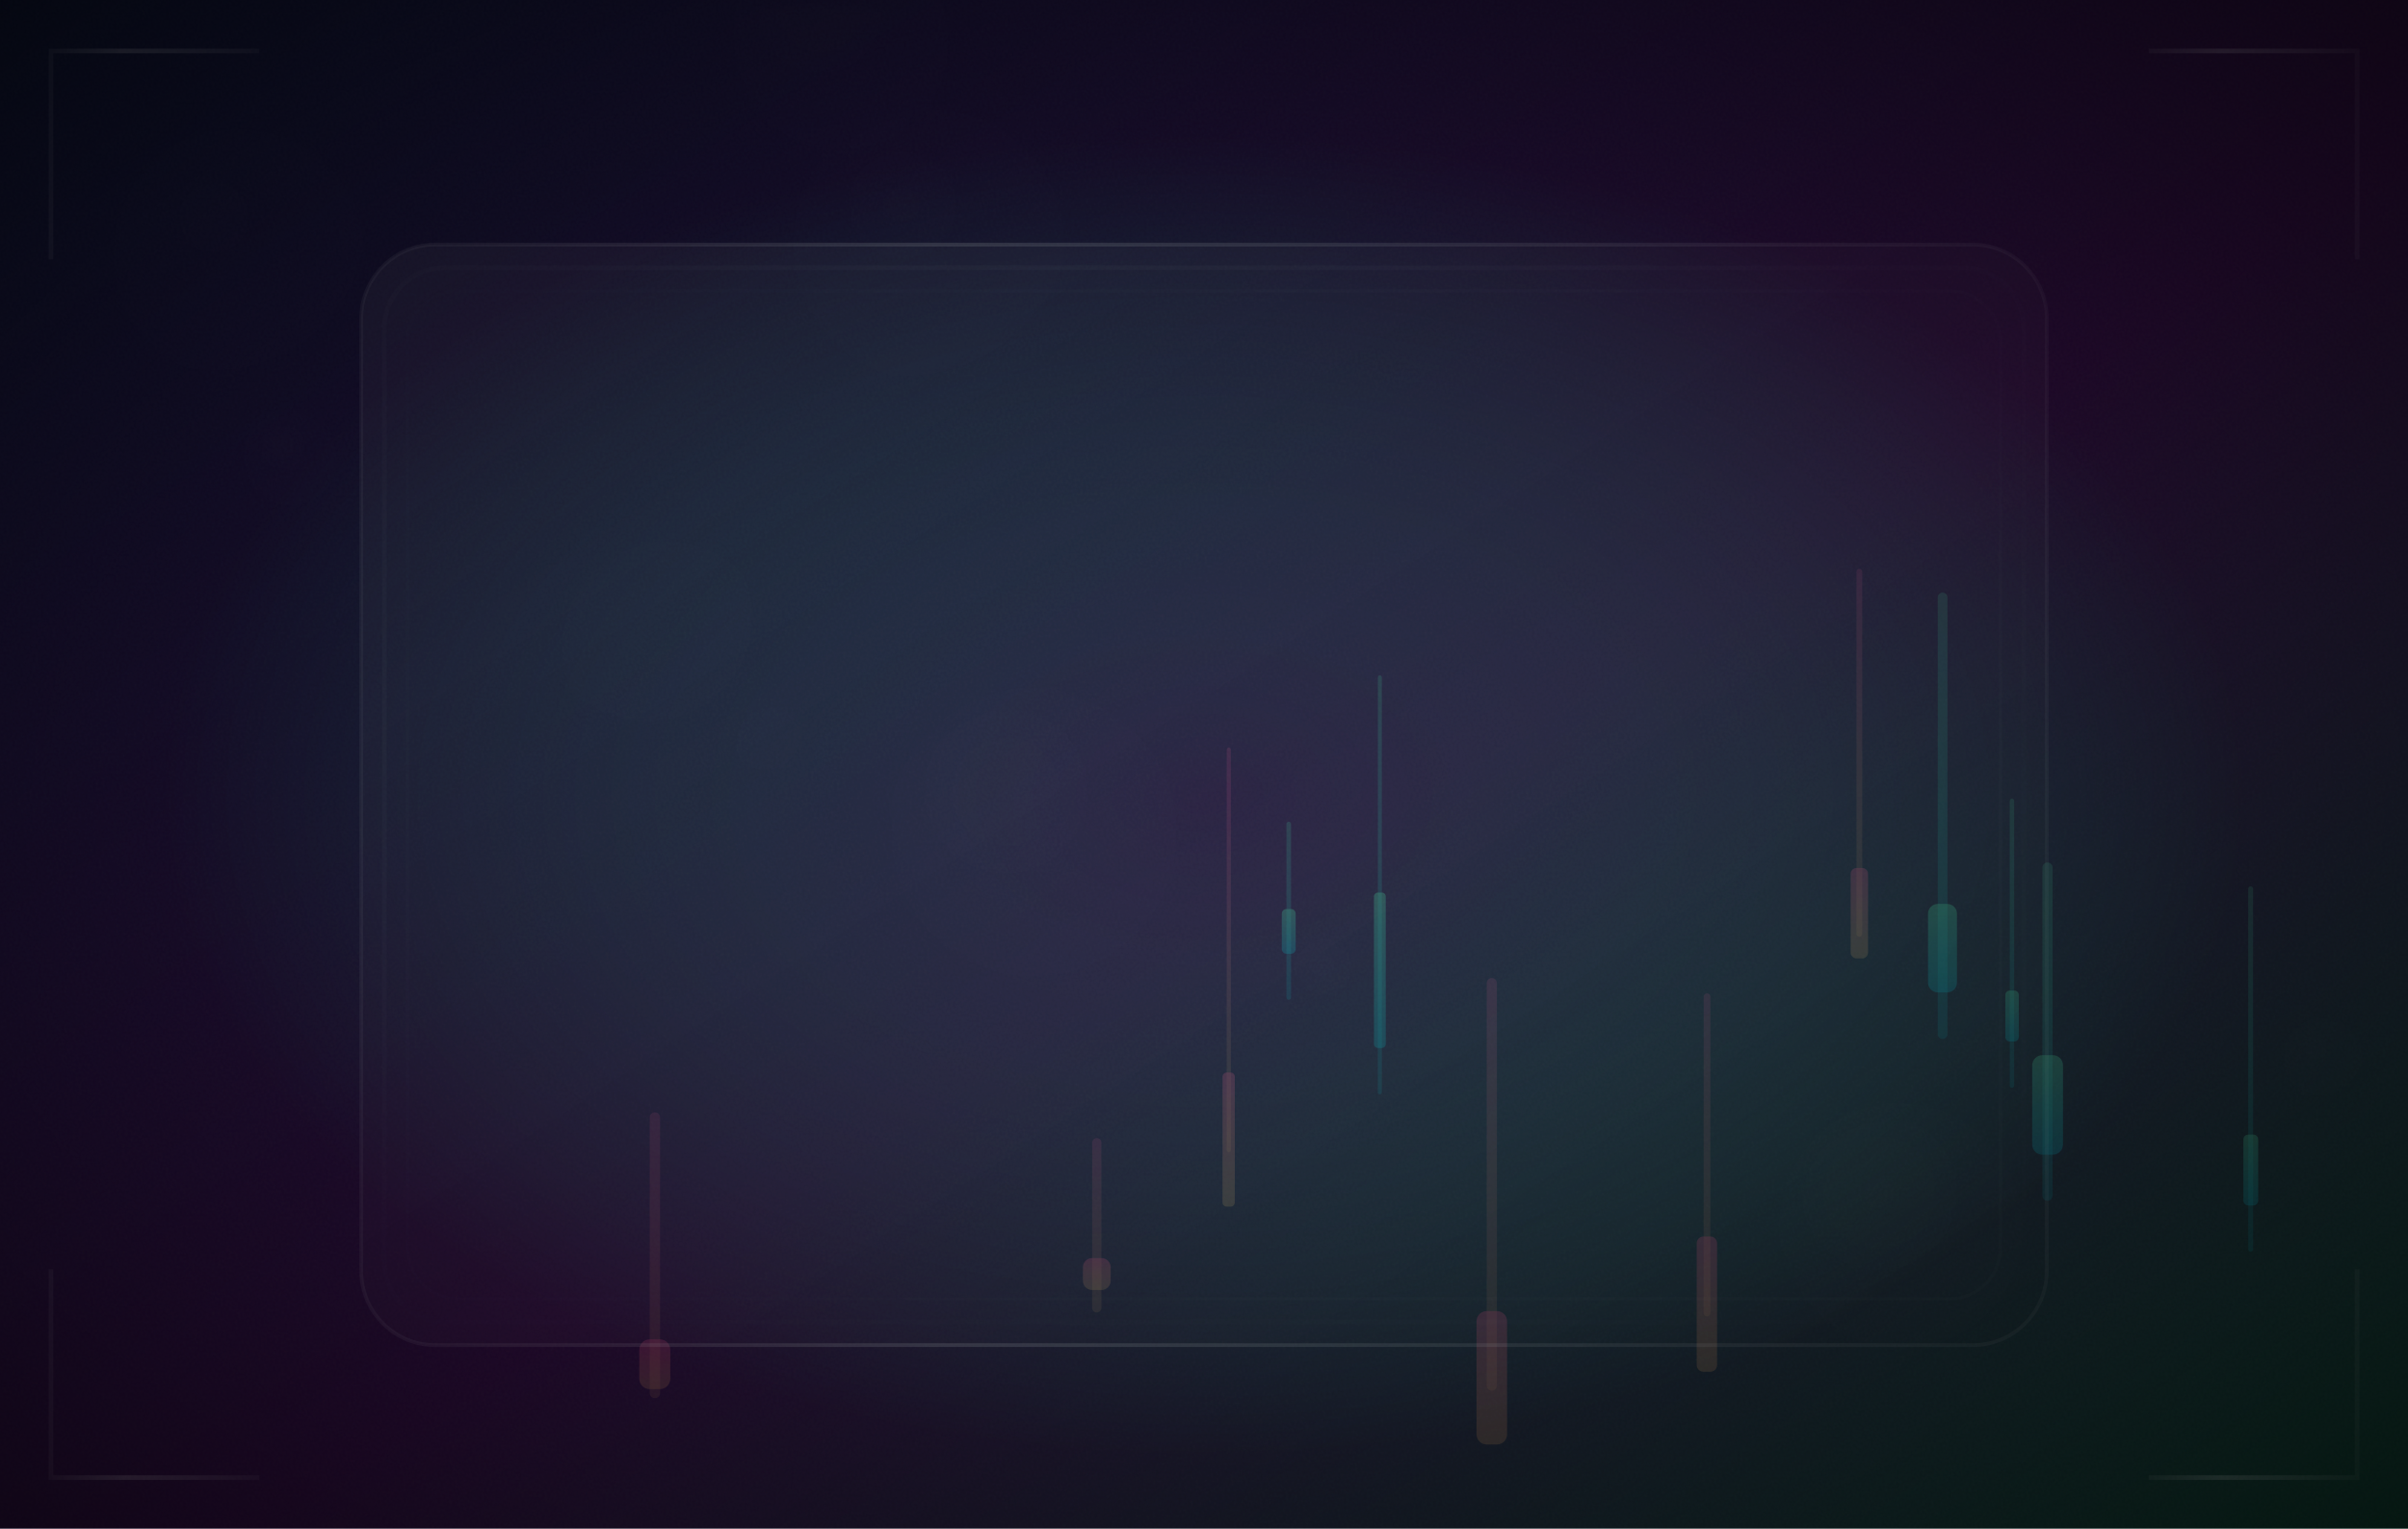
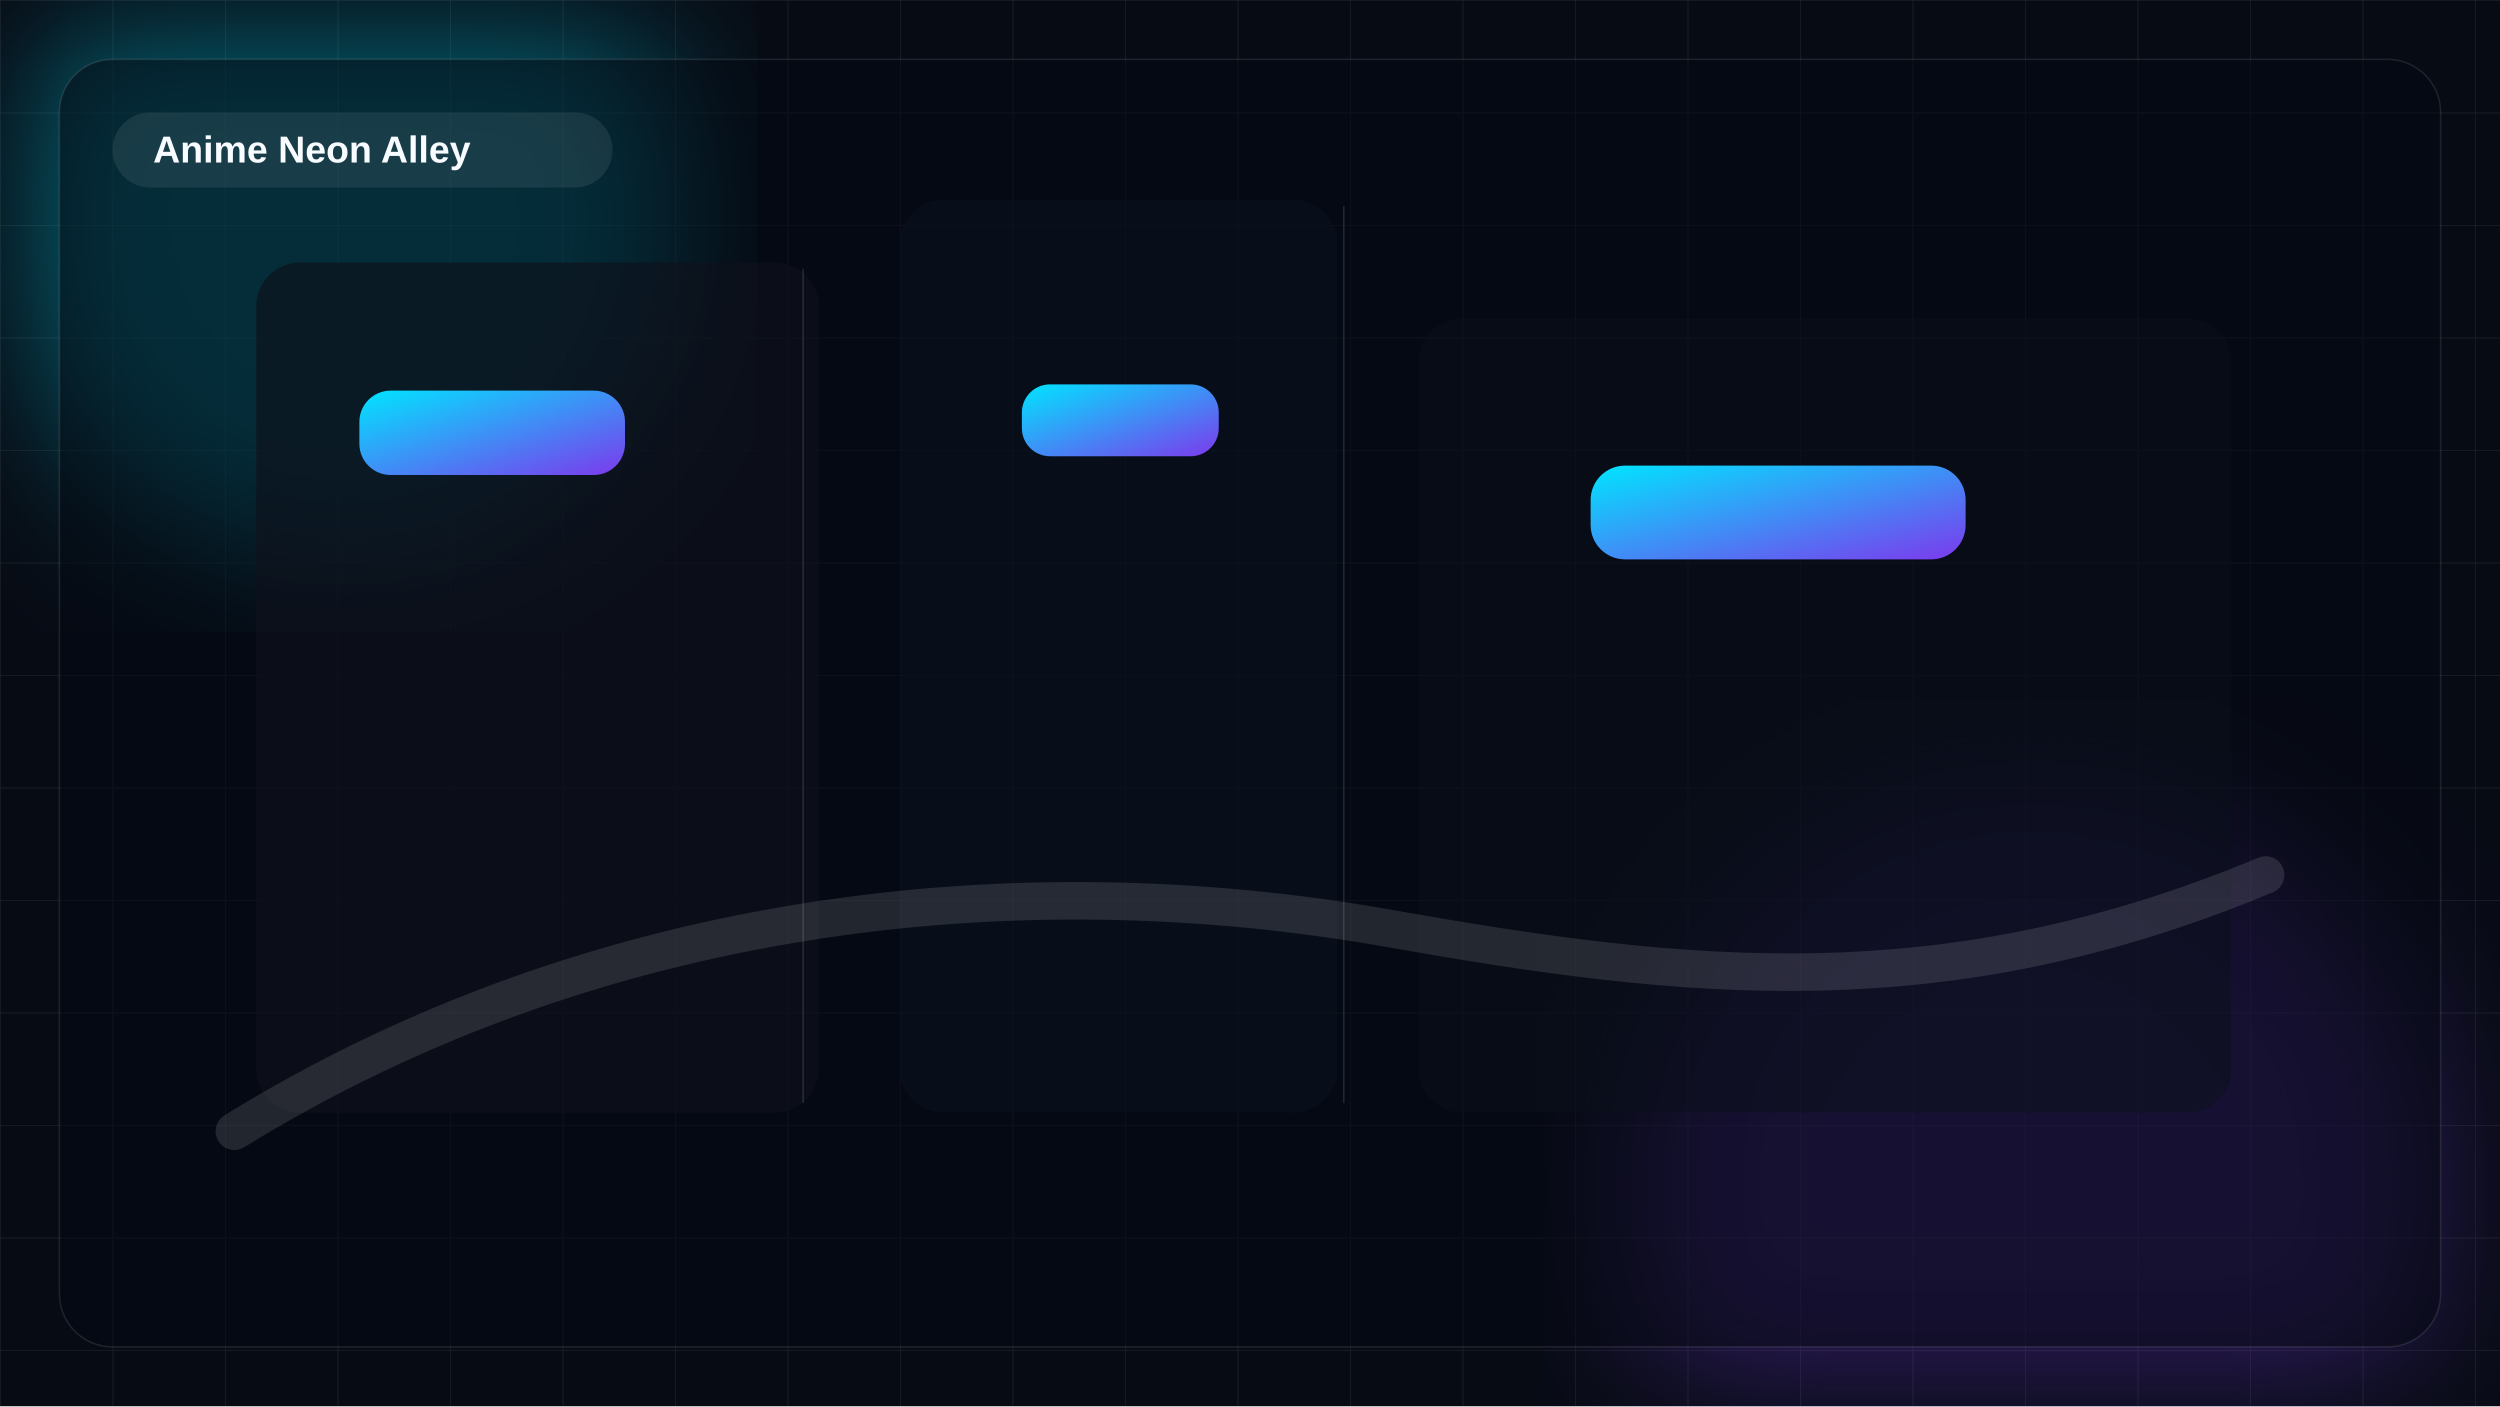
- <svg xmlns="http://www.w3.org/2000/svg" width="1040" height="660" viewBox="0 0 1040 660">
+ <svg xmlns="http://www.w3.org/2000/svg" viewBox="0 0 1600 900">
  <defs>
-     <linearGradient id="gBg" x1="0" y1="0" x2="1" y2="1">
-       <stop offset="0" stop-color="#0B1230" />
-       <stop offset="0.55" stop-color="#2B0B3A" />
-       <stop offset="1" stop-color="#0B3A2B" />
+     <linearGradient id="bg" x1="0" y1="0" x2="1" y2="1">
+       <stop offset="0%" stop-color="#00e5ff" />
+       <stop offset="100%" stop-color="#7c3aed" />
    </linearGradient>
-     <radialGradient id="gVignette" cx="50%" cy="52%" r="78%">
-       <stop offset="0" stop-color="#00E57D" stop-opacity="0.08" />
-       <stop offset="0.55" stop-color="#000000" stop-opacity="0.34" />
-       <stop offset="1" stop-color="#000000" stop-opacity="0.72" />
-     </radialGradient>
-     <linearGradient id="gGrid" x1="0" y1="0" x2="0" y2="1">
-       <stop offset="0" stop-color="#FFFFFF" stop-opacity="0.16" />
-       <stop offset="1" stop-color="#FFFFFF" stop-opacity="0.02" />
-     </linearGradient>
-     <linearGradient id="gFrame" x1="0" y1="0" x2="1" y2="0">
-       <stop offset="0" stop-color="#FFFFFF" stop-opacity="0.12" />
-       <stop offset="0.35" stop-color="#FFFFFF" stop-opacity="0.34" />
-       <stop offset="1" stop-color="#FFFFFF" stop-opacity="0.10" />
-     </linearGradient>
-     <radialGradient id="gGlow" cx="40%" cy="35%" r="85%">
-       <stop offset="0" stop-color="#FFFFFF" stop-opacity="0.28" />
-       <stop offset="0.45" stop-color="#FFFFFF" stop-opacity="0.08" />
-       <stop offset="1" stop-color="#FFFFFF" stop-opacity="0" />
-     </radialGradient>
-     <radialGradient id="gGlow2" cx="65%" cy="55%" r="95%">
-       <stop offset="0" stop-color="#FFFFFF" stop-opacity="0.18" />
-       <stop offset="0.6" stop-color="#FFFFFF" stop-opacity="0.06" />
-       <stop offset="1" stop-color="#FFFFFF" stop-opacity="0" />
-     </radialGradient>
-     <linearGradient id="gGlass" x1="0" y1="0" x2="1" y2="1">
-       <stop offset="0" stop-color="#FFFFFF" stop-opacity="0.12" />
-       <stop offset="0.35" stop-color="#FFFFFF" stop-opacity="0.06" />
-       <stop offset="1" stop-color="#000000" stop-opacity="0.08" />
-     </linearGradient>
-     <linearGradient id="gUp" x1="0" y1="0" x2="0" y2="1">
-       <stop offset="0" stop-color="#5BFFB8" stop-opacity="0.95" />
-       <stop offset="1" stop-color="#00E5FF" stop-opacity="0.75" />
-     </linearGradient>
-     <linearGradient id="gDn" x1="0" y1="0" x2="0" y2="1">
-       <stop offset="0" stop-color="#FF4B91" stop-opacity="0.95" />
-       <stop offset="1" stop-color="#FFB86C" stop-opacity="0.75" />
-     </linearGradient>
-     <filter id="fNoise" x="-20%" y="-20%" width="140%" height="140%">
-       <feTurbulence type="fractalNoise" baseFrequency="0.8" numOctaves="2" seed="9" />
-       <feColorMatrix type="matrix" values="         1 0 0 0 0         0 1 0 0 0         0 0 1 0 0         0 0 0 0.18 0" />
+     <filter id="blur">
+       <feGaussianBlur stdDeviation="48" />
    </filter>
-     <filter id="fSoft" x="-20%" y="-20%" width="140%" height="140%">
-       <feGaussianBlur stdDeviation="4" />
-     </filter>
+     <pattern id="grid" width="72" height="72" patternUnits="userSpaceOnUse">
+       <path d="M72 0H0V72" fill="none" stroke="rgba(255,255,255,.08)" stroke-width="1" />
+     </pattern>
  </defs>
-   <rect width="1040" height="660" fill="url(#gBg)" />
-   <rect width="1040" height="660" filter="url(#fNoise)" opacity="0.22" />
-   <g opacity="1">
-     <path d="M0 0 V660" stroke="url(#gGrid)" stroke-width="1" opacity="0.10" />
-     <path d="M56 0 V660" stroke="url(#gGrid)" stroke-width="1" opacity="0.10" />
-     <path d="M112 0 V660" stroke="url(#gGrid)" stroke-width="1" opacity="0.10" />
-     <path d="M168 0 V660" stroke="url(#gGrid)" stroke-width="1" opacity="0.10" />
-     <path d="M224 0 V660" stroke="url(#gGrid)" stroke-width="1" opacity="0.10" />
-     <path d="M280 0 V660" stroke="url(#gGrid)" stroke-width="1" opacity="0.10" />
-     <path d="M336 0 V660" stroke="url(#gGrid)" stroke-width="1" opacity="0.10" />
-     <path d="M392 0 V660" stroke="url(#gGrid)" stroke-width="1" opacity="0.10" />
-     <path d="M448 0 V660" stroke="url(#gGrid)" stroke-width="1" opacity="0.10" />
-     <path d="M504 0 V660" stroke="url(#gGrid)" stroke-width="1" opacity="0.10" />
-     <path d="M560 0 V660" stroke="url(#gGrid)" stroke-width="1" opacity="0.10" />
-     <path d="M616 0 V660" stroke="url(#gGrid)" stroke-width="1" opacity="0.10" />
-     <path d="M672 0 V660" stroke="url(#gGrid)" stroke-width="1" opacity="0.10" />
-     <path d="M728 0 V660" stroke="url(#gGrid)" stroke-width="1" opacity="0.10" />
-     <path d="M784 0 V660" stroke="url(#gGrid)" stroke-width="1" opacity="0.10" />
-     <path d="M840 0 V660" stroke="url(#gGrid)" stroke-width="1" opacity="0.10" />
-     <path d="M896 0 V660" stroke="url(#gGrid)" stroke-width="1" opacity="0.10" />
-     <path d="M952 0 V660" stroke="url(#gGrid)" stroke-width="1" opacity="0.10" />
-     <path d="M1008 0 V660" stroke="url(#gGrid)" stroke-width="1" opacity="0.10" />
-     <path d="M0 0 H1040" stroke="url(#gGrid)" stroke-width="1" opacity="0.10" />
-     <path d="M0 56 H1040" stroke="url(#gGrid)" stroke-width="1" opacity="0.10" />
-     <path d="M0 112 H1040" stroke="url(#gGrid)" stroke-width="1" opacity="0.10" />
-     <path d="M0 168 H1040" stroke="url(#gGrid)" stroke-width="1" opacity="0.10" />
-     <path d="M0 224 H1040" stroke="url(#gGrid)" stroke-width="1" opacity="0.10" />
-     <path d="M0 280 H1040" stroke="url(#gGrid)" stroke-width="1" opacity="0.10" />
-     <path d="M0 336 H1040" stroke="url(#gGrid)" stroke-width="1" opacity="0.10" />
-     <path d="M0 392 H1040" stroke="url(#gGrid)" stroke-width="1" opacity="0.10" />
-     <path d="M0 448 H1040" stroke="url(#gGrid)" stroke-width="1" opacity="0.10" />
-     <path d="M0 504 H1040" stroke="url(#gGrid)" stroke-width="1" opacity="0.10" />
-     <path d="M0 560 H1040" stroke="url(#gGrid)" stroke-width="1" opacity="0.10" />
-     <path d="M0 616 H1040" stroke="url(#gGrid)" stroke-width="1" opacity="0.10" />
+   <rect width="100%" height="100%" fill="#070b14" />
+   <rect width="100%" height="100%" fill="url(#grid)" />
+   <circle cx="220" cy="140" r="220" fill="#00e5ff" opacity=".34" filter="url(#blur)" />
+   <circle cx="1300" cy="760" r="260" fill="#7c3aed" opacity=".30" filter="url(#blur)" />
+   <rect x="38" y="38" width="1524" height="824" rx="34" fill="rgba(5,9,18,.52)" stroke="rgba(255,255,255,.10)" />
+   <rect x="72" y="72" width="320" height="48" rx="24" fill="rgba(255,255,255,.08)" />
+   <text x="98" y="104" fill="#f8fbff" font-size="24" font-family="Segoe UI,Arial,sans-serif" font-weight="700">Anime Neon Alley</text>
+   <g>
+     <rect x="164" y="168" width="360" height="544" rx="28" fill="rgba(14,18,28,.66)" />
+     <rect x="576" y="128" width="280" height="584" rx="28" fill="rgba(12,18,30,.58)" />
+     <rect x="908" y="204" width="520" height="508" rx="28" fill="rgba(10,16,26,.50)" />
+     <g fill="url(#bg)">
+       <rect x="230" y="250" width="170" height="54" rx="20" />
+       <rect x="654" y="246" width="126" height="46" rx="18" />
+       <rect x="1018" y="298" width="240" height="60" rx="22" />
+     </g>
+     <g stroke="rgba(255,255,255,.12)">
+       <path d="M514 172L514 706" />
+       <path d="M860 132L860 706" />
+     </g>
+     <path d="M150 724C380 582 650 552 888 594C1080 628 1244 646 1450 560" fill="none" stroke="rgba(255,255,255,.12)" stroke-width="24" stroke-linecap="round" />
  </g>
-   <g filter="url(#fSoft)" opacity="0.65">
-     <circle cx="1003.5" cy="457.6" r="16.6" fill="url(#gGlow)" opacity="0.050" />
-     <circle cx="821.9" cy="530.3" r="51.3" fill="url(#gGlow)" opacity="0.089" />
-     <circle cx="103.2" cy="110.0" r="53.7" fill="url(#gGlow)" opacity="0.050" />
-     <circle cx="401.3" cy="105.9" r="58.1" fill="url(#gGlow)" opacity="0.058" />
-     <circle cx="363.4" cy="18.6" r="45.7" fill="url(#gGlow)" opacity="0.076" />
-     <circle cx="288.5" cy="279.8" r="45.3" fill="url(#gGlow)" opacity="0.035" />
-     <circle cx="446.7" cy="360.1" r="61.1" fill="url(#gGlow)" opacity="0.075" />
-     <circle cx="333.2" cy="320.9" r="14.8" fill="url(#gGlow)" opacity="0.037" />
-     <circle cx="125.8" cy="198.5" r="19.2" fill="url(#gGlow)" opacity="0.065" />
-     <circle cx="572.3" cy="418.9" r="10.5" fill="url(#gGlow)" opacity="0.076" />
-   </g>
-   <g opacity="0.55">
-     <rect x="471.7" y="491.4" width="4.0" height="75.3" rx="2.0" fill="url(#gDn)" opacity="0.25" />
-     <rect x="467.7" y="543.2" width="12.0" height="13.8" rx="4.0" fill="url(#gDn)" opacity="0.42" />
-     <rect x="642.1" y="422.3" width="4.4" height="178.2" rx="2.2" fill="url(#gDn)" opacity="0.25" />
-     <rect x="637.7" y="566.1" width="13.2" height="57.6" rx="4.4" fill="url(#gDn)" opacity="0.42" />
-     <rect x="868.0" y="344.8" width="1.9" height="124.9" rx="1.0" fill="url(#gUp)" opacity="0.25" />
-     <rect x="866.1" y="427.7" width="5.8" height="22.0" rx="1.9" fill="url(#gUp)" opacity="0.42" />
-     <rect x="801.8" y="245.6" width="2.5" height="158.9" rx="1.3" fill="url(#gDn)" opacity="0.25" />
-     <rect x="799.3" y="374.8" width="7.5" height="39.0" rx="2.5" fill="url(#gDn)" opacity="0.42" />
-     <rect x="595.1" y="291.6" width="1.7" height="180.9" rx="0.9" fill="url(#gUp)" opacity="0.25" />
-     <rect x="593.4" y="385.4" width="5.1" height="67.1" rx="1.7" fill="url(#gUp)" opacity="0.42" />
-     <rect x="971.0" y="382.7" width="2.1" height="157.8" rx="1.1" fill="url(#gUp)" opacity="0.25" />
-     <rect x="968.9" y="489.9" width="6.4" height="30.6" rx="2.1" fill="url(#gUp)" opacity="0.42" />
-     <rect x="735.8" y="428.9" width="2.9" height="139.5" rx="1.5" fill="url(#gDn)" opacity="0.25" />
-     <rect x="732.8" y="533.9" width="8.8" height="58.4" rx="2.9" fill="url(#gDn)" opacity="0.42" />
-     <rect x="555.6" y="354.8" width="2.0" height="76.9" rx="1.0" fill="url(#gUp)" opacity="0.25" />
-     <rect x="553.6" y="392.5" width="6.0" height="19.3" rx="2.0" fill="url(#gUp)" opacity="0.42" />
-     <rect x="882.1" y="372.4" width="4.4" height="146.1" rx="2.2" fill="url(#gUp)" opacity="0.25" />
-     <rect x="877.7" y="455.6" width="13.3" height="43.0" rx="4.4" fill="url(#gUp)" opacity="0.42" />
-     <rect x="280.6" y="480.3" width="4.5" height="123.4" rx="2.2" fill="url(#gDn)" opacity="0.25" />
-     <rect x="276.1" y="578.3" width="13.4" height="21.5" rx="4.5" fill="url(#gDn)" opacity="0.42" />
-     <rect x="836.9" y="255.9" width="4.2" height="192.7" rx="2.1" fill="url(#gUp)" opacity="0.25" />
-     <rect x="832.7" y="390.3" width="12.5" height="38.2" rx="4.2" fill="url(#gUp)" opacity="0.42" />
-     <rect x="529.8" y="322.8" width="1.8" height="174.7" rx="0.9" fill="url(#gDn)" opacity="0.25" />
-     <rect x="528.0" y="463.1" width="5.3" height="57.9" rx="1.8" fill="url(#gDn)" opacity="0.42" />
-   </g>
-   <g opacity="0.92">
-     <rect x="156.0" y="105.6" width="728.0" height="475.2" rx="32" fill="url(#gGlass)" stroke="url(#gFrame)" stroke-width="1.6" opacity="0.55" />
-     <rect x="166.0" y="115.6" width="708.0" height="455.2" rx="26" fill="none" stroke="url(#gGlow)" stroke-width="2.0" opacity="0.35" />
-     <rect x="176.0" y="125.6" width="688.0" height="435.2" rx="22" fill="none" stroke="url(#gGlow2)" stroke-width="1.4" opacity="0.22" />
-   </g>
-   <g opacity="0.85">
-     <path d="M 22 112 L 22 22 L 112 22" stroke="url(#gFrame)" stroke-width="2.0" fill="none" opacity="0.65" />
-     <path d="M 1018 112 L 1018 22 L 928 22" stroke="url(#gFrame)" stroke-width="2.0" fill="none" opacity="0.65" />
-     <path d="M 22 548 L 22 638 L 112 638" stroke="url(#gFrame)" stroke-width="2.0" fill="none" opacity="0.65" />
-     <path d="M 1018 548 L 1018 638 L 928 638" stroke="url(#gFrame)" stroke-width="2.0" fill="none" opacity="0.65" />
-   </g>
-   <rect width="1040" height="660" fill="url(#gVignette)" />
</svg>
